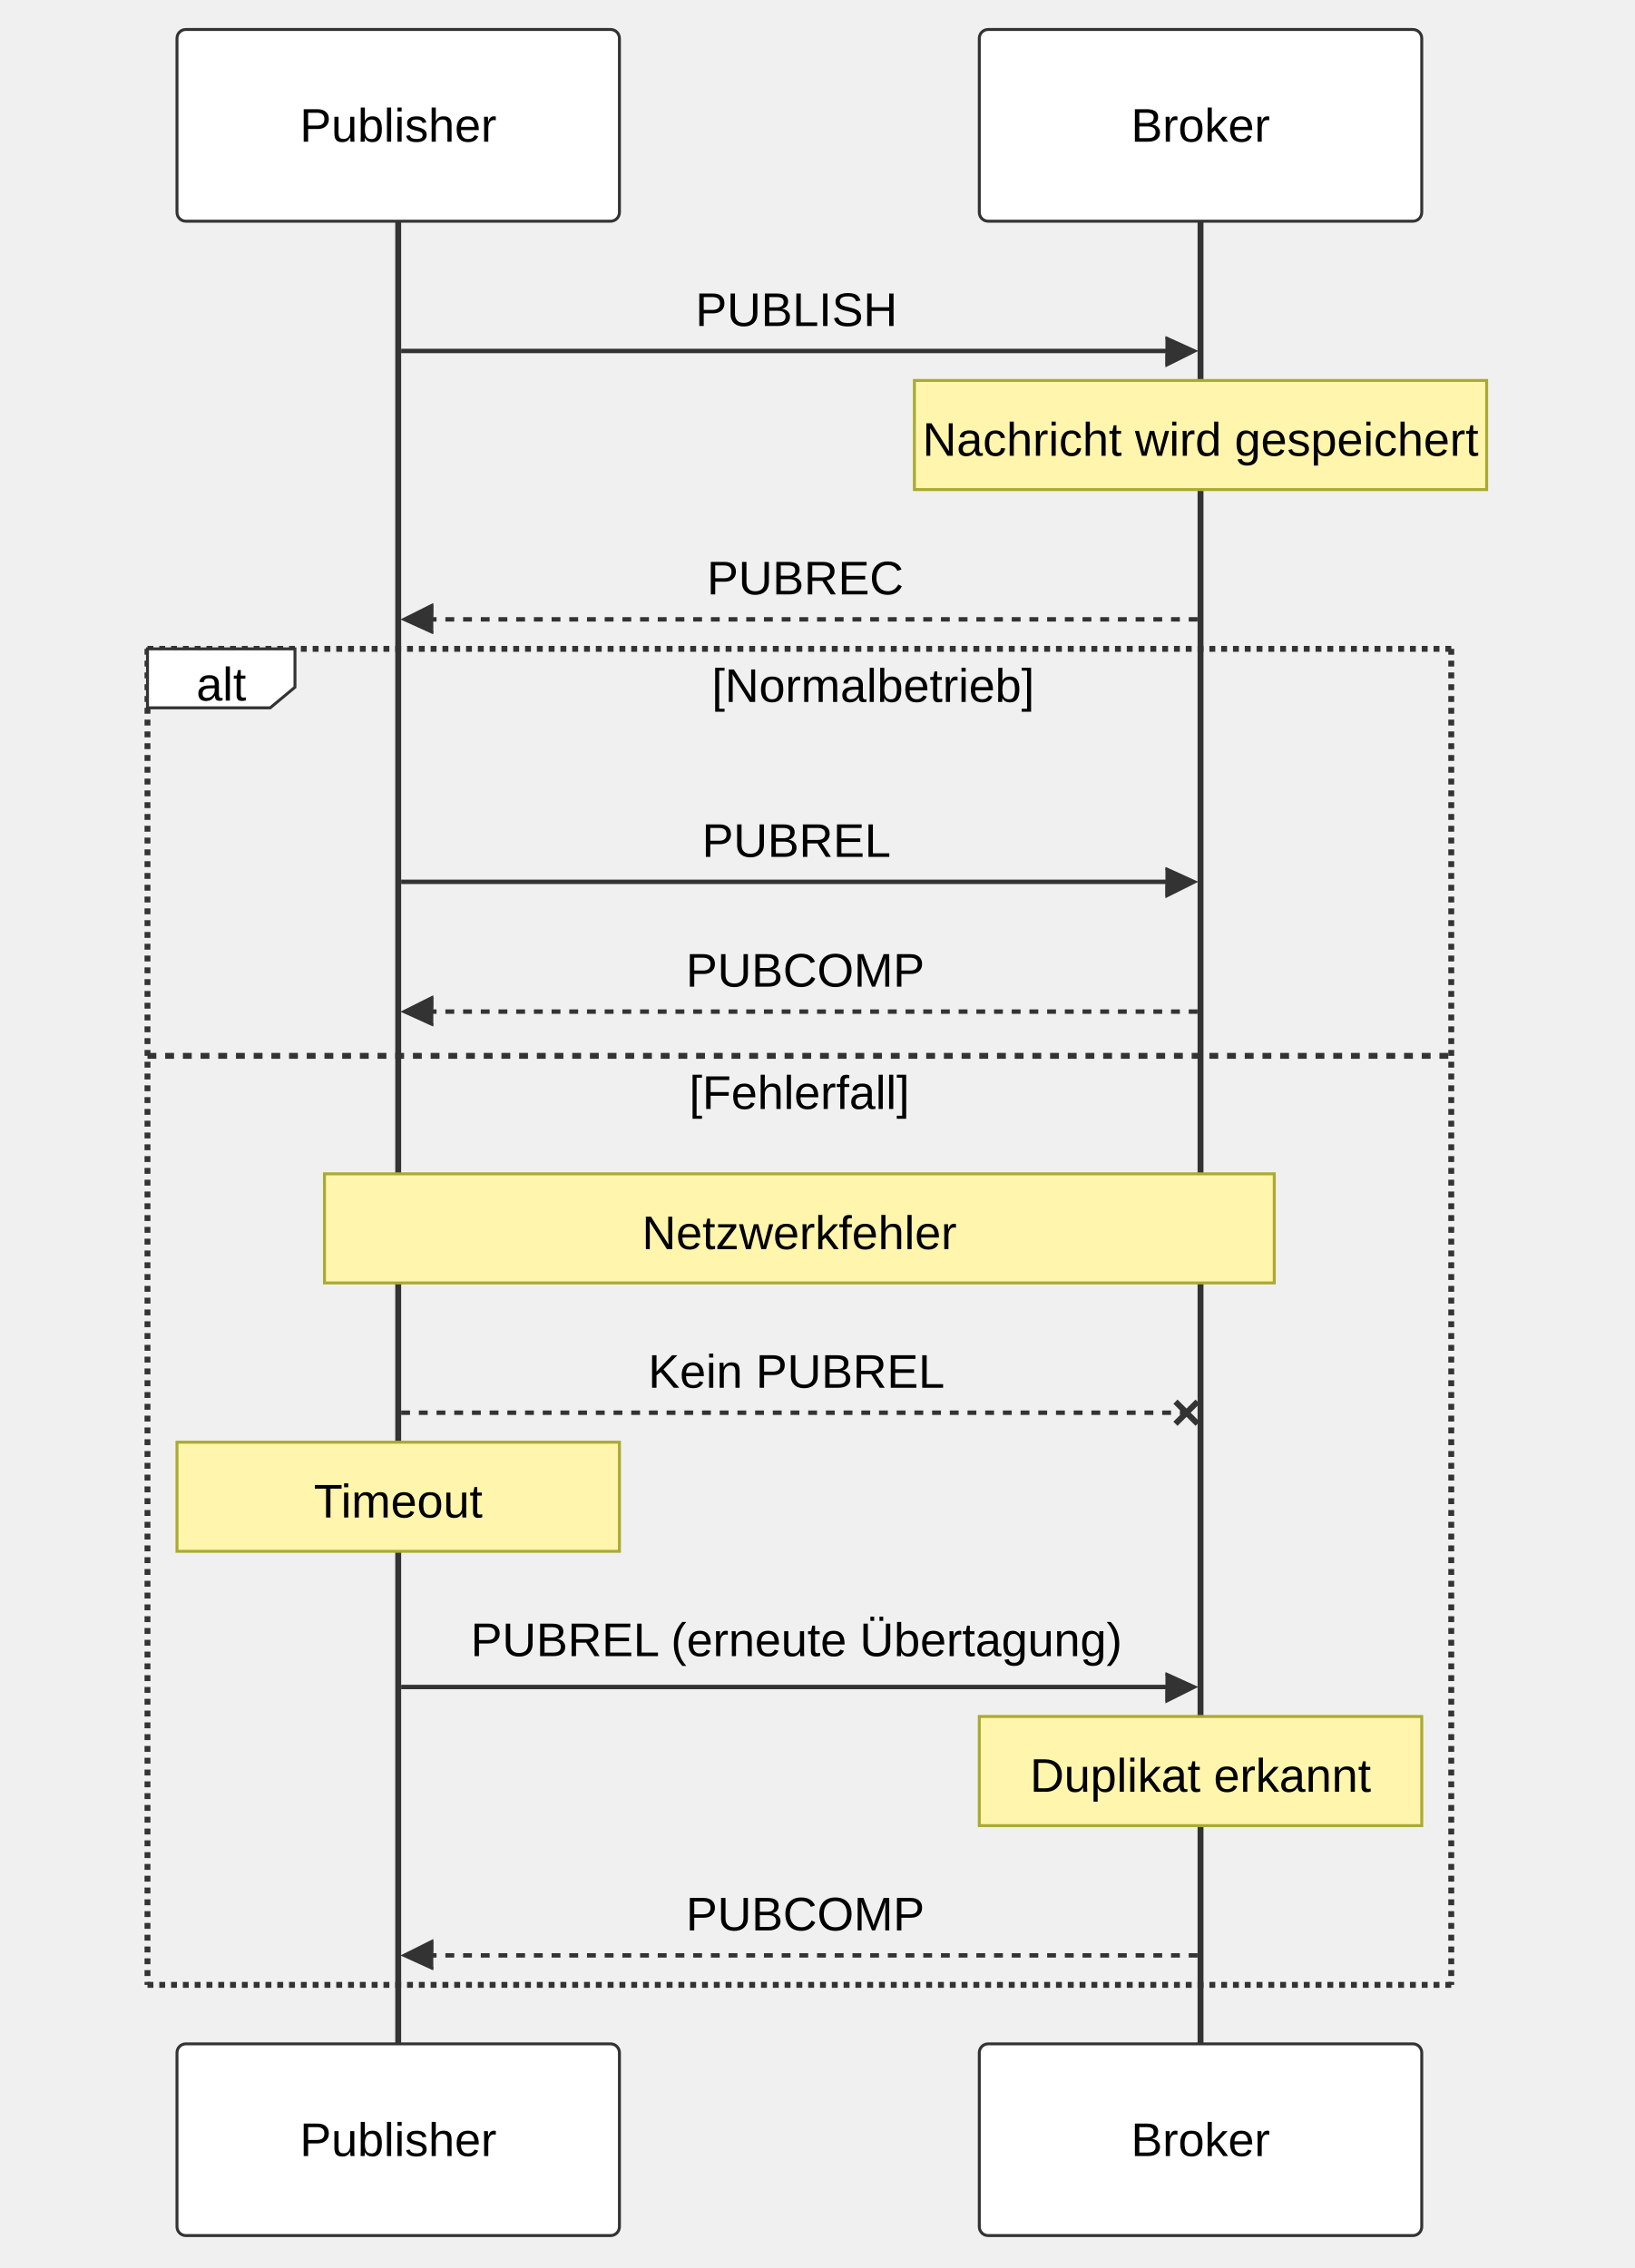
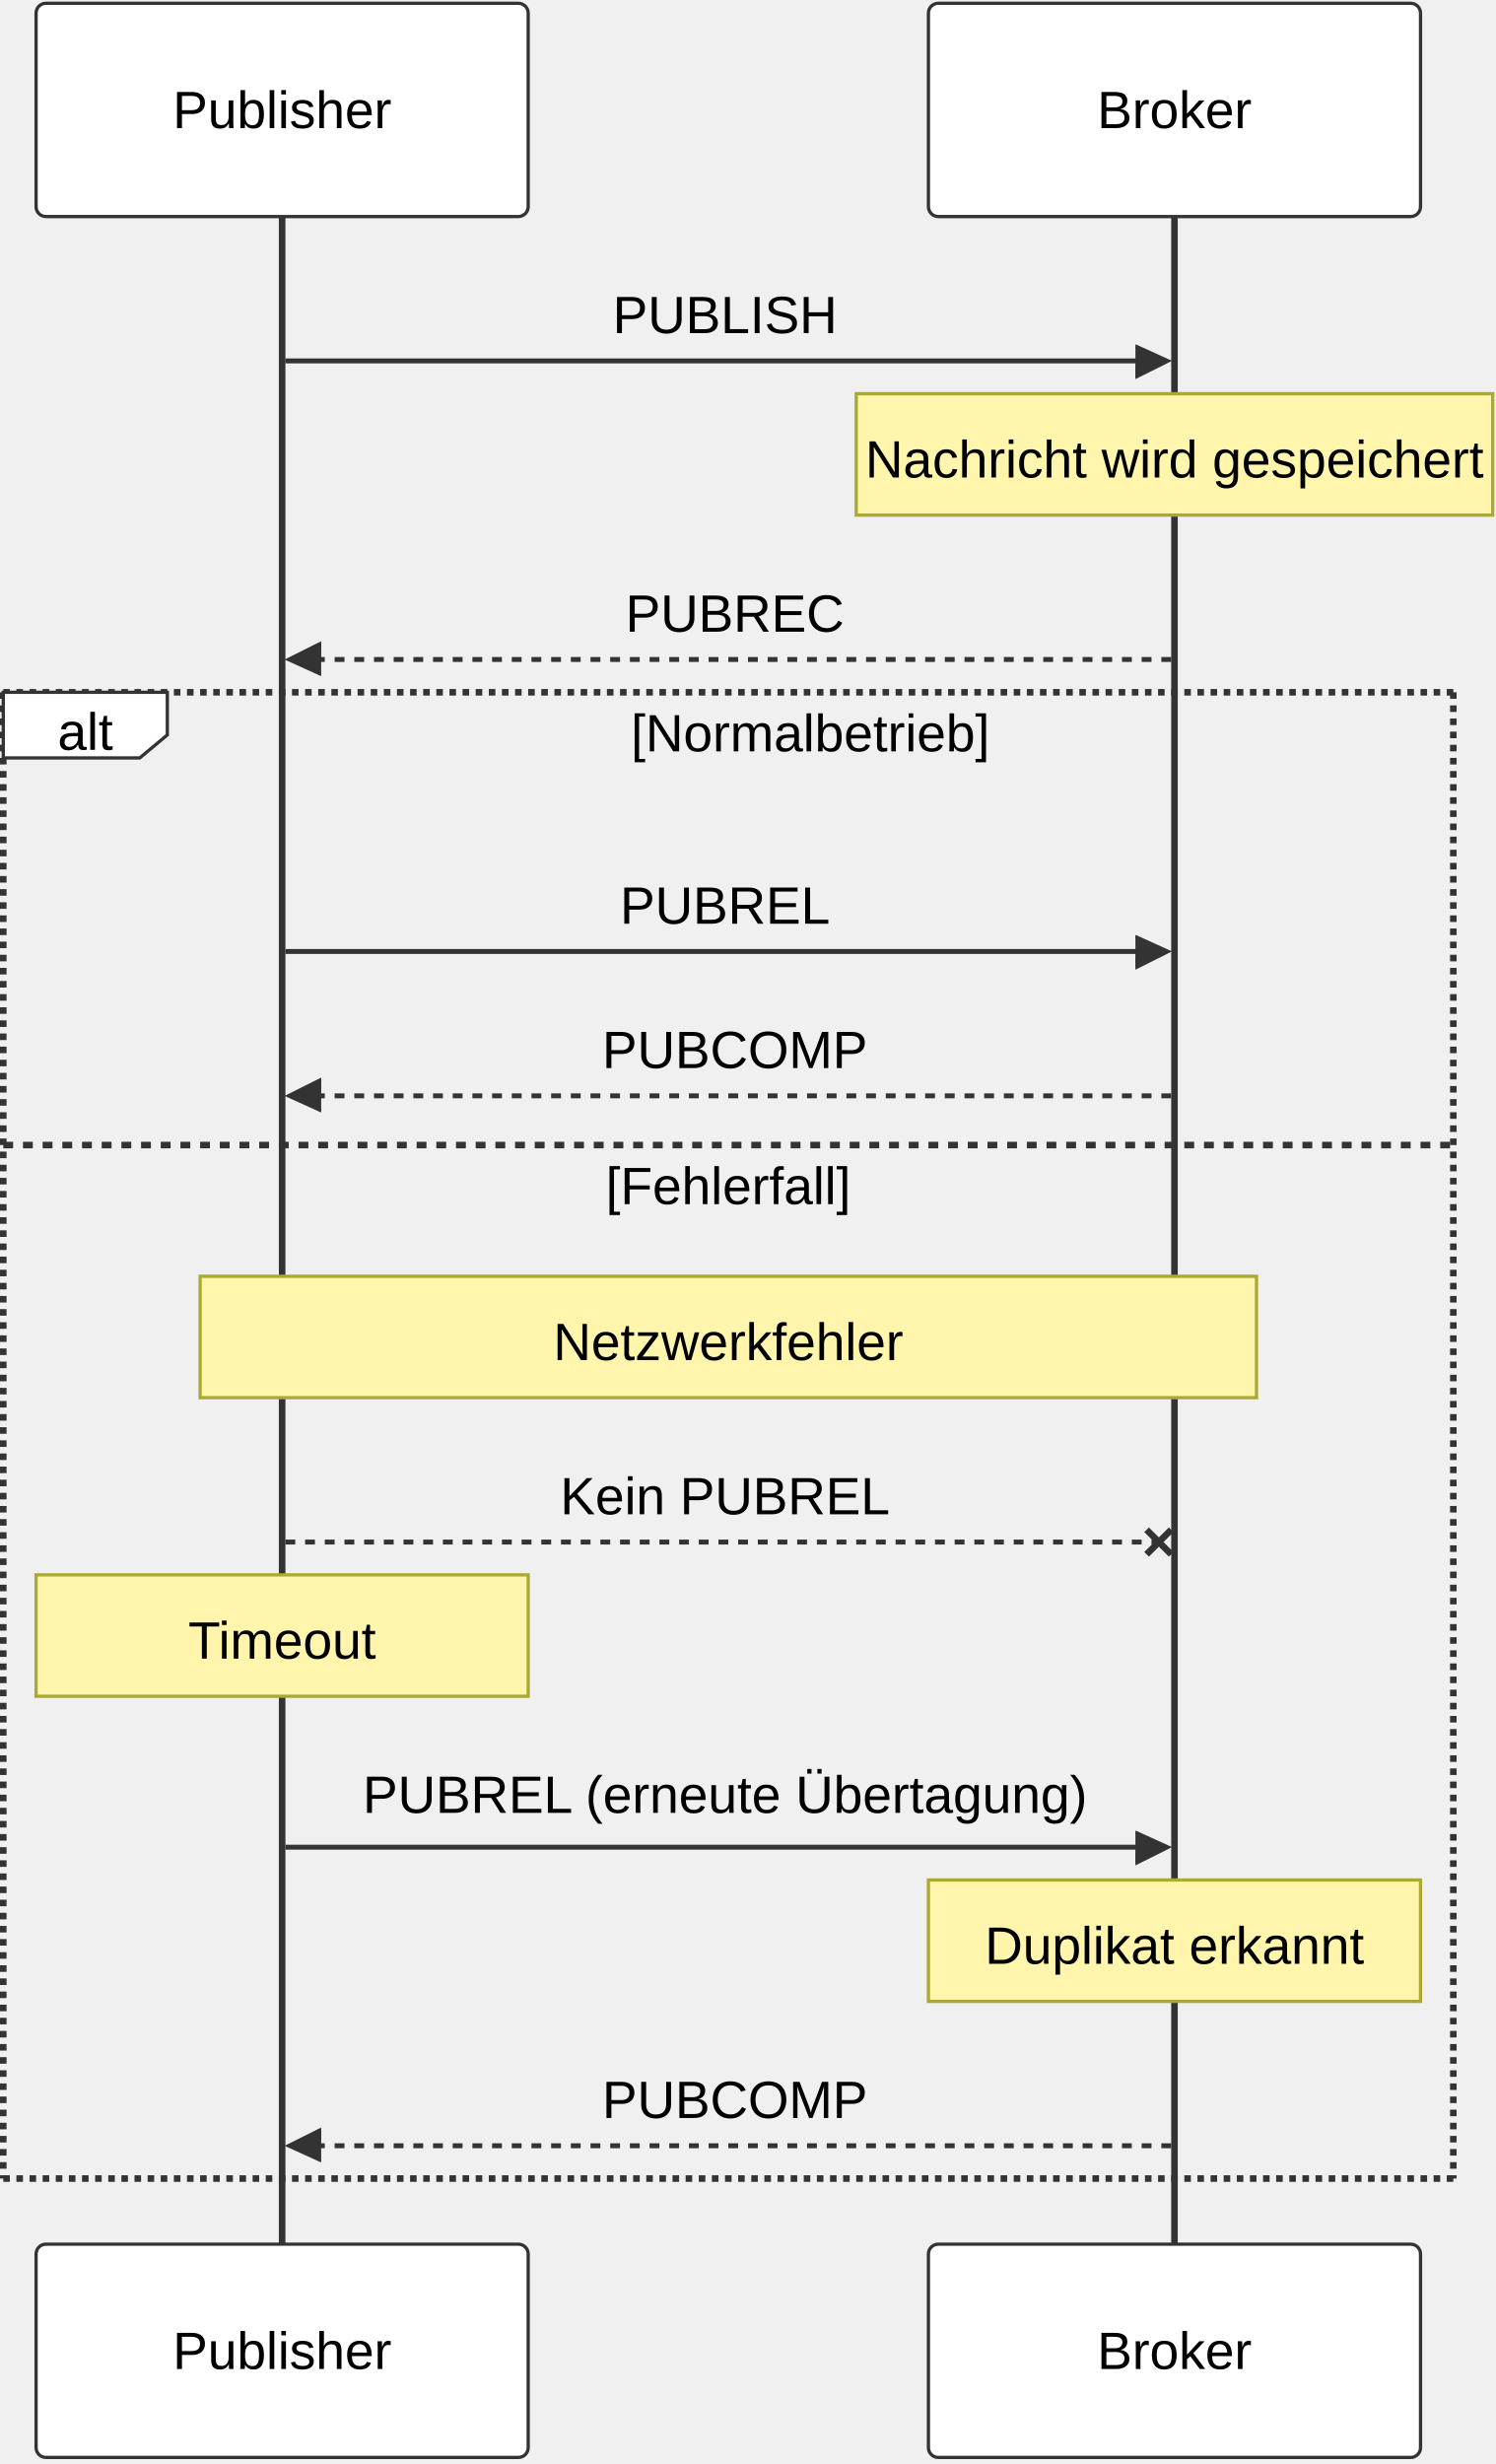
- <svg xmlns="http://www.w3.org/2000/svg" id="my-svg" width="100%" style="max-width: 554px; background-color: white;" viewBox="-60 -10 554 769" role="graphics-document document" aria-roledescription="sequence">
+ <svg xmlns="http://www.w3.org/2000/svg" id="my-svg" width="100%" style="max-width: 456px; background-color: white;" viewBox="-11 -1 456 751" role="graphics-document document" aria-roledescription="sequence">
  <g>
    <rect x="272" y="683" fill="#eaeaea" stroke="#666" width="150" height="65" name="Broker" rx="3" ry="3" class="actor actor-bottom" />
    <text x="347" y="715.5" dominant-baseline="central" alignment-baseline="central" class="actor actor-box" style="text-anchor: middle; font-size: 16px; font-weight: 400;">
      <tspan x="347" dy="0">Broker</tspan>
    </text>
  </g>
  <g>
    <rect x="0" y="683" fill="#eaeaea" stroke="#666" width="150" height="65" name="Client" rx="3" ry="3" class="actor actor-bottom" />
    <text x="75" y="715.5" dominant-baseline="central" alignment-baseline="central" class="actor actor-box" style="text-anchor: middle; font-size: 16px; font-weight: 400;">
      <tspan x="75" dy="0">Publisher</tspan>
    </text>
  </g>
  <g>
    <line id="actor1" x1="347" y1="65" x2="347" y2="683" class="actor-line 200" stroke-width="0.5px" stroke="#999" name="Broker" data-et="life-line" data-id="Broker" />
    <g id="root-1" data-et="participant" data-type="participant" data-id="Broker">
      <rect x="272" y="0" fill="#eaeaea" stroke="#666" width="150" height="65" name="Broker" rx="3" ry="3" class="actor actor-top" />
      <text x="347" y="32.5" dominant-baseline="central" alignment-baseline="central" class="actor actor-box" style="text-anchor: middle; font-size: 16px; font-weight: 400;">
        <tspan x="347" dy="0">Broker</tspan>
      </text>
    </g>
  </g>
  <g>
    <line id="actor0" x1="75" y1="65" x2="75" y2="683" class="actor-line 200" stroke-width="0.5px" stroke="#999" name="Client" data-et="life-line" data-id="Client" />
    <g id="root-0" data-et="participant" data-type="participant" data-id="Client">
      <rect x="0" y="0" fill="#eaeaea" stroke="#666" width="150" height="65" name="Client" rx="3" ry="3" class="actor actor-top" />
      <text x="75" y="32.5" dominant-baseline="central" alignment-baseline="central" class="actor actor-box" style="text-anchor: middle; font-size: 16px; font-weight: 400;">
        <tspan x="75" dy="0">Publisher</tspan>
      </text>
    </g>
  </g>
  <style>#my-svg{font-family:"trebuchet ms",verdana,arial,sans-serif;font-size:16px;fill:#333;}@keyframes edge-animation-frame{from{stroke-dashoffset:0;}}@keyframes dash{to{stroke-dashoffset:0;}}#my-svg .edge-animation-slow{stroke-dasharray:9,5!important;stroke-dashoffset:900;animation:dash 50s linear infinite;stroke-linecap:round;}#my-svg .edge-animation-fast{stroke-dasharray:9,5!important;stroke-dashoffset:900;animation:dash 20s linear infinite;stroke-linecap:round;}#my-svg .error-icon{fill:hsl(220.588, 100%, 98.333%);}#my-svg .error-text{fill:rgb(8.5, 5.75, 0);stroke:rgb(8.5, 5.75, 0);}#my-svg .edge-thickness-normal{stroke-width:1px;}#my-svg .edge-thickness-thick{stroke-width:3.5px;}#my-svg .edge-pattern-solid{stroke-dasharray:0;}#my-svg .edge-thickness-invisible{stroke-width:0;fill:none;}#my-svg .edge-pattern-dashed{stroke-dasharray:3;}#my-svg .edge-pattern-dotted{stroke-dasharray:2;}#my-svg .marker{fill:#0b0b0b;stroke:#0b0b0b;}#my-svg .marker.cross{stroke:#0b0b0b;}#my-svg svg{font-family:"trebuchet ms",verdana,arial,sans-serif;font-size:16px;}#my-svg p{margin:0;}#my-svg .actor{stroke:#333333;fill:#ffffff;stroke-width:1;}#my-svg rect.actor.outer-path[data-look="neo"]{filter:drop-shadow( 1px 2px 2px rgba(185,185,185,1));}#my-svg rect.note[data-look="neo"]{stroke:#aaaa33;fill:#fff5ad;filter:drop-shadow( 1px 2px 2px rgba(185,185,185,1));}#my-svg text.actor&gt;tspan{fill:#000000;stroke:none;}#my-svg .actor-line{stroke:#333333;}#my-svg .innerArc{stroke-width:1.5;stroke-dasharray:none;}#my-svg .messageLine0{stroke-width:1.5;stroke-dasharray:none;stroke:#333333;}#my-svg .messageLine1{stroke-width:1.5;stroke-dasharray:2,2;stroke:#333333;}#my-svg [id$="-arrowhead"] path{fill:#333333;stroke:#333333;}#my-svg .sequenceNumber{fill:#ffffff;}#my-svg [id$="-sequencenumber"]{fill:#333333;}#my-svg [id$="-crosshead"] path{fill:#333333;stroke:#333333;}#my-svg .messageText{fill:#000000;stroke:none;}#my-svg .labelBox{stroke:#333333;fill:#ffffff;filter:none;}#my-svg .labelText,#my-svg .labelText&gt;tspan{fill:#000000;stroke:none;}#my-svg .loopText,#my-svg .loopText&gt;tspan{fill:#000000;stroke:none;}#my-svg .sectionTitle,#my-svg .sectionTitle&gt;tspan{fill:#000000;stroke:none;}#my-svg .loopLine{stroke-width:2px;stroke-dasharray:2,2;stroke:#333333;fill:#333333;}#my-svg .note{stroke:#aaaa33;fill:#fff5ad;}#my-svg .noteText,#my-svg .noteText&gt;tspan{fill:#000000;stroke:none;font-weight:normal;}#my-svg .activation0{fill:#f4f4f4;stroke:#666666;}#my-svg .activation1{fill:#f4f4f4;stroke:#666666;}#my-svg .activation2{fill:#f4f4f4;stroke:#666666;}#my-svg .actorPopupMenu{position:absolute;}#my-svg .actorPopupMenuPanel{position:absolute;fill:#ffffff;box-shadow:0px 8px 16px 0px rgba(0,0,0,0.2);filter:drop-shadow(3px 5px 2px rgb(0 0 0 / 0.4));}#my-svg .actor-man circle,#my-svg line{fill:#ffffff;stroke-width:2px;}#my-svg g rect.rect{filter:drop-shadow( 1px 2px 2px rgba(185,185,185,1));stroke:hsl(40.588, 60%, 83.333%);}#my-svg .node .neo-node{stroke:hsl(40.588, 60%, 83.333%);}#my-svg [data-look="neo"].node rect,#my-svg [data-look="neo"].cluster rect,#my-svg [data-look="neo"].node polygon{stroke:url(#my-svg-gradient);filter:drop-shadow( 1px 2px 2px rgba(185,185,185,1));}#my-svg [data-look="neo"].swimlane.cluster rect{filter:none;}#my-svg [data-look="neo"].node path{stroke:url(#my-svg-gradient);stroke-width:1px;}#my-svg [data-look="neo"].node .outer-path{filter:drop-shadow( 1px 2px 2px rgba(185,185,185,1));}#my-svg [data-look="neo"].node .neo-line path{stroke:hsl(40.588, 60%, 83.333%);filter:none;}#my-svg [data-look="neo"].node circle{stroke:url(#my-svg-gradient);filter:drop-shadow( 1px 2px 2px rgba(185,185,185,1));}#my-svg [data-look="neo"].node circle .state-start{fill:#000000;}#my-svg [data-look="neo"].icon-shape .icon{fill:url(#my-svg-gradient);filter:drop-shadow( 1px 2px 2px rgba(185,185,185,1));}#my-svg [data-look="neo"].icon-shape .icon-neo path{stroke:url(#my-svg-gradient);filter:drop-shadow( 1px 2px 2px rgba(185,185,185,1));}#my-svg :root{--mermaid-font-family:"trebuchet ms",verdana,arial,sans-serif;}</style>
  <g />
  <defs>
    <symbol id="my-svg-computer" width="24" height="24">
      <path transform="scale(.5)" d="M2 2v13h20v-13h-20zm18 11h-16v-9h16v9zm-10.228 6l.466-1h3.524l.467 1h-4.457zm14.228 3h-24l2-6h2.104l-1.33 4h18.45l-1.297-4h2.073l2 6zm-5-10h-14v-7h14v7z" />
    </symbol>
  </defs>
  <defs>
    <symbol id="my-svg-database" fill-rule="evenodd" clip-rule="evenodd">
      <path transform="scale(.5)" d="M12.258.001l.256.004.255.005.253.008.251.01.249.012.247.015.246.016.242.019.241.02.239.023.236.024.233.027.231.028.229.031.225.032.223.034.22.036.217.038.214.04.211.041.208.043.205.045.201.046.198.048.194.05.191.051.187.053.183.054.18.056.175.057.172.059.168.06.163.061.16.063.155.064.15.066.074.033.073.033.071.034.07.034.069.035.068.035.067.035.066.035.064.036.064.036.062.036.06.036.06.037.058.037.058.037.055.038.055.038.053.038.052.038.051.039.05.039.048.039.047.039.045.04.044.04.043.04.041.04.04.041.039.041.037.041.036.041.034.041.033.042.032.042.03.042.029.042.027.042.026.043.024.043.023.043.021.043.02.043.018.044.017.043.015.044.013.044.012.044.011.045.009.044.007.045.006.045.004.045.002.045.001.045v17l-.001.045-.002.045-.004.045-.006.045-.007.045-.009.044-.011.045-.012.044-.013.044-.015.044-.017.043-.018.044-.02.043-.021.043-.023.043-.024.043-.026.043-.027.042-.029.042-.03.042-.032.042-.033.042-.034.041-.036.041-.037.041-.039.041-.04.041-.041.04-.043.04-.044.04-.045.04-.047.039-.048.039-.05.039-.051.039-.052.038-.053.038-.055.038-.055.038-.058.037-.058.037-.06.037-.06.036-.062.036-.064.036-.064.036-.066.035-.067.035-.068.035-.069.035-.07.034-.071.034-.073.033-.074.033-.15.066-.155.064-.16.063-.163.061-.168.06-.172.059-.175.057-.18.056-.183.054-.187.053-.191.051-.194.05-.198.048-.201.046-.205.045-.208.043-.211.041-.214.04-.217.038-.22.036-.223.034-.225.032-.229.031-.231.028-.233.027-.236.024-.239.023-.241.02-.242.019-.246.016-.247.015-.249.012-.251.01-.253.008-.255.005-.256.004-.258.001-.258-.001-.256-.004-.255-.005-.253-.008-.251-.01-.249-.012-.247-.015-.245-.016-.243-.019-.241-.02-.238-.023-.236-.024-.234-.027-.231-.028-.228-.031-.226-.032-.223-.034-.22-.036-.217-.038-.214-.04-.211-.041-.208-.043-.204-.045-.201-.046-.198-.048-.195-.05-.19-.051-.187-.053-.184-.054-.179-.056-.176-.057-.172-.059-.167-.06-.164-.061-.159-.063-.155-.064-.151-.066-.074-.033-.072-.033-.072-.034-.07-.034-.069-.035-.068-.035-.067-.035-.066-.035-.064-.036-.063-.036-.062-.036-.061-.036-.06-.037-.058-.037-.057-.037-.056-.038-.055-.038-.053-.038-.052-.038-.051-.039-.049-.039-.049-.039-.046-.039-.046-.04-.044-.04-.043-.04-.041-.04-.04-.041-.039-.041-.037-.041-.036-.041-.034-.041-.033-.042-.032-.042-.03-.042-.029-.042-.027-.042-.026-.043-.024-.043-.023-.043-.021-.043-.02-.043-.018-.044-.017-.043-.015-.044-.013-.044-.012-.044-.011-.045-.009-.044-.007-.045-.006-.045-.004-.045-.002-.045-.001-.045v-17l.001-.045.002-.045.004-.045.006-.045.007-.045.009-.044.011-.045.012-.044.013-.044.015-.044.017-.043.018-.044.02-.043.021-.043.023-.043.024-.043.026-.043.027-.042.029-.042.03-.042.032-.042.033-.042.034-.041.036-.041.037-.041.039-.041.04-.041.041-.04.043-.04.044-.04.046-.04.046-.039.049-.039.049-.039.051-.039.052-.038.053-.038.055-.038.056-.038.057-.037.058-.037.06-.037.061-.036.062-.036.063-.036.064-.036.066-.035.067-.035.068-.035.069-.035.07-.034.072-.034.072-.033.074-.033.151-.066.155-.064.159-.063.164-.061.167-.06.172-.059.176-.057.179-.056.184-.054.187-.053.19-.051.195-.05.198-.048.201-.046.204-.045.208-.043.211-.041.214-.04.217-.038.22-.036.223-.034.226-.032.228-.031.231-.028.234-.027.236-.024.238-.023.241-.02.243-.019.245-.016.247-.015.249-.012.251-.01.253-.008.255-.005.256-.004.258-.001.258.001zm-9.258 20.499v.01l.001.021.003.021.004.022.005.021.006.022.007.022.009.023.01.022.011.023.012.023.013.023.015.023.016.024.017.023.018.024.019.024.021.024.022.025.023.024.024.025.052.049.056.05.061.051.066.051.07.051.075.051.079.052.084.052.088.052.092.052.097.052.102.051.105.052.11.052.114.051.119.051.123.051.127.05.131.05.135.05.139.048.144.049.147.047.152.047.155.047.16.045.163.045.167.043.171.043.176.041.178.041.183.039.187.039.19.037.194.035.197.035.202.033.204.031.209.03.212.029.216.027.219.025.222.024.226.021.23.02.233.018.236.016.24.015.243.012.246.01.249.008.253.005.256.004.259.001.26-.001.257-.004.254-.005.25-.008.247-.011.244-.012.241-.014.237-.016.233-.018.231-.021.226-.021.224-.024.22-.026.216-.027.212-.028.21-.031.205-.031.202-.034.198-.034.194-.036.191-.037.187-.039.183-.04.179-.04.175-.042.172-.043.168-.044.163-.045.16-.046.155-.046.152-.047.148-.048.143-.049.139-.049.136-.05.131-.05.126-.05.123-.051.118-.052.114-.051.11-.052.106-.052.101-.052.096-.052.092-.052.088-.053.083-.051.079-.052.074-.052.07-.051.065-.051.06-.051.056-.05.051-.05.023-.024.023-.025.021-.024.02-.024.019-.024.018-.024.017-.024.015-.023.014-.024.013-.023.012-.023.01-.023.01-.022.008-.022.006-.022.006-.022.004-.022.004-.021.001-.021.001-.021v-4.127l-.077.055-.08.053-.083.054-.085.053-.087.052-.09.052-.093.051-.095.05-.097.05-.1.049-.102.049-.105.048-.106.047-.109.047-.111.046-.114.045-.115.045-.118.044-.12.043-.122.042-.124.042-.126.041-.128.04-.13.04-.132.038-.134.038-.135.037-.138.037-.139.035-.142.035-.143.034-.144.033-.147.032-.148.031-.15.03-.151.03-.153.029-.154.027-.156.027-.158.026-.159.025-.161.024-.162.023-.163.022-.165.021-.166.02-.167.019-.169.018-.169.017-.171.016-.173.015-.173.014-.175.013-.175.012-.177.011-.178.01-.179.008-.179.008-.181.006-.182.005-.182.004-.184.003-.184.002h-.37l-.184-.002-.184-.003-.182-.004-.182-.005-.181-.006-.179-.008-.179-.008-.178-.01-.176-.011-.176-.012-.175-.013-.173-.014-.172-.015-.171-.016-.17-.017-.169-.018-.167-.019-.166-.02-.165-.021-.163-.022-.162-.023-.161-.024-.159-.025-.157-.026-.156-.027-.155-.027-.153-.029-.151-.03-.15-.03-.148-.031-.146-.032-.145-.033-.143-.034-.141-.035-.14-.035-.137-.037-.136-.037-.134-.038-.132-.038-.13-.04-.128-.04-.126-.041-.124-.042-.122-.042-.12-.044-.117-.043-.116-.045-.113-.045-.112-.046-.109-.047-.106-.047-.105-.048-.102-.049-.1-.049-.097-.05-.095-.05-.093-.052-.09-.051-.087-.052-.085-.053-.083-.054-.08-.054-.077-.054v4.127zm0-5.654v.011l.001.021.003.021.004.021.005.022.006.022.007.022.009.022.01.022.011.023.012.023.013.023.015.024.016.023.017.024.018.024.019.024.021.024.022.024.023.025.024.024.052.05.056.05.061.05.066.051.07.051.075.052.079.051.084.052.088.052.092.052.097.052.102.052.105.052.11.051.114.051.119.052.123.05.127.051.131.05.135.049.139.049.144.048.147.048.152.047.155.046.16.045.163.045.167.044.171.042.176.042.178.04.183.04.187.038.19.037.194.036.197.034.202.033.204.032.209.03.212.028.216.027.219.025.222.024.226.022.23.02.233.018.236.016.24.014.243.012.246.01.249.008.253.006.256.003.259.001.26-.001.257-.003.254-.006.25-.008.247-.01.244-.012.241-.015.237-.016.233-.018.231-.02.226-.022.224-.024.22-.025.216-.027.212-.029.21-.03.205-.032.202-.033.198-.035.194-.036.191-.037.187-.039.183-.039.179-.041.175-.042.172-.043.168-.044.163-.045.16-.045.155-.047.152-.047.148-.048.143-.048.139-.05.136-.049.131-.05.126-.051.123-.051.118-.051.114-.052.11-.052.106-.052.101-.052.096-.052.092-.052.088-.052.083-.052.079-.052.074-.051.07-.052.065-.051.06-.05.056-.051.051-.049.023-.025.023-.024.021-.025.02-.024.019-.024.018-.024.017-.024.015-.023.014-.023.013-.024.012-.022.01-.023.01-.023.008-.022.006-.022.006-.022.004-.021.004-.022.001-.021.001-.021v-4.139l-.077.054-.08.054-.083.054-.085.052-.087.053-.09.051-.093.051-.095.051-.097.05-.1.049-.102.049-.105.048-.106.047-.109.047-.111.046-.114.045-.115.044-.118.044-.12.044-.122.042-.124.042-.126.041-.128.04-.13.039-.132.039-.134.038-.135.037-.138.036-.139.036-.142.035-.143.033-.144.033-.147.033-.148.031-.15.03-.151.03-.153.028-.154.028-.156.027-.158.026-.159.025-.161.024-.162.023-.163.022-.165.021-.166.02-.167.019-.169.018-.169.017-.171.016-.173.015-.173.014-.175.013-.175.012-.177.011-.178.009-.179.009-.179.007-.181.007-.182.005-.182.004-.184.003-.184.002h-.37l-.184-.002-.184-.003-.182-.004-.182-.005-.181-.007-.179-.007-.179-.009-.178-.009-.176-.011-.176-.012-.175-.013-.173-.014-.172-.015-.171-.016-.17-.017-.169-.018-.167-.019-.166-.02-.165-.021-.163-.022-.162-.023-.161-.024-.159-.025-.157-.026-.156-.027-.155-.028-.153-.028-.151-.03-.15-.03-.148-.031-.146-.033-.145-.033-.143-.033-.141-.035-.14-.036-.137-.036-.136-.037-.134-.038-.132-.039-.13-.039-.128-.04-.126-.041-.124-.042-.122-.043-.12-.043-.117-.044-.116-.044-.113-.046-.112-.046-.109-.046-.106-.047-.105-.048-.102-.049-.1-.049-.097-.05-.095-.051-.093-.051-.09-.051-.087-.053-.085-.052-.083-.054-.08-.054-.077-.054v4.139zm0-5.666v.011l.001.02.003.022.004.021.005.022.006.021.007.022.009.023.01.022.011.023.012.023.013.023.015.023.016.024.017.024.018.023.019.024.021.025.022.024.023.024.024.025.052.05.056.05.061.05.066.051.07.051.075.052.079.051.084.052.088.052.092.052.097.052.102.052.105.051.11.052.114.051.119.051.123.051.127.05.131.05.135.05.139.049.144.048.147.048.152.047.155.046.16.045.163.045.167.043.171.043.176.042.178.04.183.04.187.038.19.037.194.036.197.034.202.033.204.032.209.03.212.028.216.027.219.025.222.024.226.021.23.02.233.018.236.017.24.014.243.012.246.01.249.008.253.006.256.003.259.001.26-.001.257-.003.254-.006.25-.008.247-.01.244-.013.241-.014.237-.016.233-.018.231-.02.226-.022.224-.024.22-.025.216-.027.212-.029.21-.03.205-.032.202-.033.198-.035.194-.036.191-.037.187-.039.183-.039.179-.041.175-.042.172-.043.168-.044.163-.045.16-.045.155-.047.152-.047.148-.048.143-.049.139-.049.136-.049.131-.051.126-.05.123-.051.118-.052.114-.051.11-.052.106-.052.101-.052.096-.052.092-.052.088-.052.083-.052.079-.052.074-.052.07-.051.065-.051.06-.051.056-.05.051-.049.023-.025.023-.025.021-.024.02-.024.019-.024.018-.024.017-.024.015-.023.014-.024.013-.023.012-.023.01-.022.01-.023.008-.022.006-.022.006-.022.004-.022.004-.021.001-.021.001-.021v-4.153l-.077.054-.08.054-.083.053-.085.053-.087.053-.09.051-.093.051-.095.051-.097.05-.1.049-.102.048-.105.048-.106.048-.109.046-.111.046-.114.046-.115.044-.118.044-.12.043-.122.043-.124.042-.126.041-.128.04-.13.039-.132.039-.134.038-.135.037-.138.036-.139.036-.142.034-.143.034-.144.033-.147.032-.148.032-.15.03-.151.03-.153.028-.154.028-.156.027-.158.026-.159.024-.161.024-.162.023-.163.023-.165.021-.166.02-.167.019-.169.018-.169.017-.171.016-.173.015-.173.014-.175.013-.175.012-.177.01-.178.01-.179.009-.179.007-.181.006-.182.006-.182.004-.184.003-.184.001-.185.001-.185-.001-.184-.001-.184-.003-.182-.004-.182-.006-.181-.006-.179-.007-.179-.009-.178-.01-.176-.01-.176-.012-.175-.013-.173-.014-.172-.015-.171-.016-.17-.017-.169-.018-.167-.019-.166-.02-.165-.021-.163-.023-.162-.023-.161-.024-.159-.024-.157-.026-.156-.027-.155-.028-.153-.028-.151-.03-.15-.03-.148-.032-.146-.032-.145-.033-.143-.034-.141-.034-.14-.036-.137-.036-.136-.037-.134-.038-.132-.039-.13-.039-.128-.041-.126-.041-.124-.041-.122-.043-.12-.043-.117-.044-.116-.044-.113-.046-.112-.046-.109-.046-.106-.048-.105-.048-.102-.048-.1-.05-.097-.049-.095-.051-.093-.051-.09-.052-.087-.052-.085-.053-.083-.053-.08-.054-.077-.054v4.153zm8.74-8.179l-.257.004-.254.005-.25.008-.247.011-.244.012-.241.014-.237.016-.233.018-.231.021-.226.022-.224.023-.22.026-.216.027-.212.028-.21.031-.205.032-.202.033-.198.034-.194.036-.191.038-.187.038-.183.04-.179.041-.175.042-.172.043-.168.043-.163.045-.16.046-.155.046-.152.048-.148.048-.143.048-.139.049-.136.05-.131.05-.126.051-.123.051-.118.051-.114.052-.11.052-.106.052-.101.052-.096.052-.092.052-.088.052-.083.052-.079.052-.074.051-.07.052-.065.051-.06.05-.056.05-.051.05-.023.025-.023.024-.021.024-.02.025-.019.024-.018.024-.017.023-.015.024-.014.023-.013.023-.012.023-.01.023-.01.022-.008.022-.006.023-.006.021-.004.022-.004.021-.001.021-.001.021.001.021.001.021.004.021.004.022.006.021.006.023.008.022.01.022.01.023.012.023.013.023.014.023.015.024.017.023.018.024.019.024.02.025.021.024.023.024.023.025.051.05.056.05.06.05.065.051.07.052.074.051.079.052.083.052.088.052.092.052.096.052.101.052.106.052.11.052.114.052.118.051.123.051.126.051.131.05.136.05.139.049.143.048.148.048.152.048.155.046.16.046.163.045.168.043.172.043.175.042.179.041.183.04.187.038.191.038.194.036.198.034.202.033.205.032.21.031.212.028.216.027.22.026.224.023.226.022.231.021.233.018.237.016.241.014.244.012.247.011.25.008.254.005.257.004.26.001.26-.001.257-.004.254-.005.25-.008.247-.011.244-.012.241-.014.237-.016.233-.018.231-.021.226-.022.224-.023.22-.026.216-.027.212-.028.21-.031.205-.032.202-.033.198-.034.194-.036.191-.038.187-.038.183-.04.179-.041.175-.042.172-.043.168-.043.163-.045.16-.046.155-.046.152-.048.148-.048.143-.048.139-.049.136-.05.131-.05.126-.051.123-.051.118-.051.114-.052.11-.052.106-.052.101-.052.096-.052.092-.052.088-.052.083-.052.079-.052.074-.051.07-.052.065-.051.06-.05.056-.05.051-.05.023-.025.023-.024.021-.024.02-.025.019-.024.018-.024.017-.023.015-.024.014-.023.013-.023.012-.023.01-.023.01-.022.008-.022.006-.023.006-.021.004-.022.004-.021.001-.021.001-.021-.001-.021-.001-.021-.004-.021-.004-.022-.006-.021-.006-.023-.008-.022-.01-.022-.01-.023-.012-.023-.013-.023-.014-.023-.015-.024-.017-.023-.018-.024-.019-.024-.02-.025-.021-.024-.023-.024-.023-.025-.051-.05-.056-.05-.06-.05-.065-.051-.07-.052-.074-.051-.079-.052-.083-.052-.088-.052-.092-.052-.096-.052-.101-.052-.106-.052-.11-.052-.114-.052-.118-.051-.123-.051-.126-.051-.131-.05-.136-.05-.139-.049-.143-.048-.148-.048-.152-.048-.155-.046-.16-.046-.163-.045-.168-.043-.172-.043-.175-.042-.179-.041-.183-.04-.187-.038-.191-.038-.194-.036-.198-.034-.202-.033-.205-.032-.21-.031-.212-.028-.216-.027-.22-.026-.224-.023-.226-.022-.231-.021-.233-.018-.237-.016-.241-.014-.244-.012-.247-.011-.25-.008-.254-.005-.257-.004-.26-.001-.26.001z" />
    </symbol>
  </defs>
  <defs>
    <symbol id="my-svg-clock" width="24" height="24">
      <path transform="scale(.5)" d="M12 2c5.514 0 10 4.486 10 10s-4.486 10-10 10-10-4.486-10-10 4.486-10 10-10zm0-2c-6.627 0-12 5.373-12 12s5.373 12 12 12 12-5.373 12-12-5.373-12-12-12zm5.848 12.459c.202.038.202.333.001.372-1.907.361-6.045 1.111-6.547 1.111-.719 0-1.301-.582-1.301-1.301 0-.512.77-5.447 1.125-7.445.034-.192.312-.181.343.014l.985 6.238 5.394 1.011z" />
    </symbol>
  </defs>
  <defs>
    <marker id="my-svg-arrowhead" refX="7.9" refY="5" markerUnits="userSpaceOnUse" markerWidth="12" markerHeight="12" orient="auto-start-reverse">
      <path d="M -1 0 L 10 5 L 0 10 z" />
    </marker>
  </defs>
  <defs>
    <marker id="my-svg-crosshead" markerWidth="15" markerHeight="8" orient="auto" refX="4" refY="4.5">
      <path fill="none" stroke="#000000" stroke-width="1pt" d="M 1,2 L 6,7 M 6,2 L 1,7" style="stroke-dasharray: 0, 0;" />
    </marker>
  </defs>
  <defs>
    <marker id="my-svg-filled-head" refX="15.5" refY="7" markerWidth="20" markerHeight="28" orient="auto">
      <path d="M 18,7 L9,13 L14,7 L9,1 Z" />
    </marker>
  </defs>
  <defs>
    <marker id="my-svg-sequencenumber" refX="15" refY="15" markerWidth="60" markerHeight="40" orient="auto">
      <circle cx="15" cy="15" r="6" />
    </marker>
  </defs>
  <defs>
    <marker id="my-svg-solidTopArrowHead" refX="7.9" refY="7.25" markerUnits="userSpaceOnUse" markerWidth="12" markerHeight="12" orient="auto-start-reverse">
      <path d="M 0 0 L 10 8 L 0 8 z" />
    </marker>
  </defs>
  <defs>
    <marker id="my-svg-solidBottomArrowHead" refX="7.9" refY="0.75" markerUnits="userSpaceOnUse" markerWidth="12" markerHeight="12" orient="auto-start-reverse">
      <path d="M 0 0 L 10 0 L 0 8 z" />
    </marker>
  </defs>
  <defs>
    <marker id="my-svg-stickTopArrowHead" refX="7.5" refY="7" markerUnits="userSpaceOnUse" markerWidth="12" markerHeight="12" orient="auto-start-reverse">
      <path d="M 0 0 L 7 7" stroke="black" stroke-width="1.5" fill="none" />
    </marker>
  </defs>
  <defs>
    <marker id="my-svg-stickBottomArrowHead" refX="7.5" refY="0" markerUnits="userSpaceOnUse" markerWidth="12" markerHeight="12" orient="auto-start-reverse">
      <path d="M 0 7 L 7 0" stroke="black" stroke-width="1.5" fill="none" />
    </marker>
  </defs>
  <g data-et="note" data-id="i1">
    <rect x="250" y="119" fill="#EDF2AE" stroke="#666" width="194" height="37" class="note" />
    <text x="347" y="124" text-anchor="middle" dominant-baseline="middle" alignment-baseline="middle" class="noteText" dy="1em" style="font-size: 16px; font-weight: 400;">
      <tspan x="347">Nachricht wird gespeichert</tspan>
    </text>
  </g>
  <g data-et="note" data-id="i7">
    <rect x="50" y="388" fill="#EDF2AE" stroke="#666" width="322" height="37" class="note" />
    <text x="211" y="393" text-anchor="middle" dominant-baseline="middle" alignment-baseline="middle" class="noteText" dy="1em" style="font-size: 16px; font-weight: 400;">
      <tspan x="211">Netzwerkfehler</tspan>
    </text>
  </g>
  <g data-et="note" data-id="i9">
    <rect x="0" y="479" fill="#EDF2AE" stroke="#666" width="150" height="37" class="note" />
    <text x="75" y="484" text-anchor="middle" dominant-baseline="middle" alignment-baseline="middle" class="noteText" dy="1em" style="font-size: 16px; font-weight: 400;">
      <tspan x="75">Timeout</tspan>
    </text>
  </g>
  <g data-et="note" data-id="i11">
    <rect x="272" y="572" fill="#EDF2AE" stroke="#666" width="150" height="37" class="note" />
    <text x="347" y="577" text-anchor="middle" dominant-baseline="middle" alignment-baseline="middle" class="noteText" dy="1em" style="font-size: 16px; font-weight: 400;">
      <tspan x="347">Duplikat erkannt</tspan>
    </text>
  </g>
  <g data-et="control-structure" data-id="i13">
    <line x1="-10" y1="210" x2="432" y2="210" class="loopLine" />
    <line x1="432" y1="210" x2="432" y2="663" class="loopLine" />
    <line x1="-10" y1="663" x2="432" y2="663" class="loopLine" />
    <line x1="-10" y1="210" x2="-10" y2="663" class="loopLine" />
    <line x1="-10" y1="348" x2="432" y2="348" class="loopLine" style="stroke-dasharray: 3, 3;" />
    <polygon points="-10,210 40,210 40,223 31.6,230 -10,230" class="labelBox" />
    <text x="15" y="223" text-anchor="middle" dominant-baseline="middle" alignment-baseline="middle" class="labelText" style="font-size: 16px; font-weight: 400;">alt</text>
    <text x="236" y="228" text-anchor="middle" class="loopText" style="font-size: 16px; font-weight: 400;">
      <tspan x="236">[Normalbetrieb]</tspan>
    </text>
    <text x="211" y="366" text-anchor="middle" class="sectionTitle" style="font-size: 16px; font-weight: 400;">[Fehlerfall]</text>
  </g>
  <text x="210" y="80" text-anchor="middle" dominant-baseline="middle" alignment-baseline="middle" class="messageText" dy="1em" style="font-size: 16px; font-weight: 400;">PUBLISH</text>
  <line x1="76" y1="109" x2="343" y2="109" class="messageLine0" data-et="message" data-id="i0" data-from="Client" data-to="Broker" stroke-width="2" stroke="none" marker-end="url(#my-svg-arrowhead)" style="fill: none;" />
  <text x="213" y="171" text-anchor="middle" dominant-baseline="middle" alignment-baseline="middle" class="messageText" dy="1em" style="font-size: 16px; font-weight: 400;">PUBREC</text>
  <line x1="346" y1="200" x2="79" y2="200" class="messageLine1" data-et="message" data-id="i2" data-from="Broker" data-to="Client" stroke-width="2" stroke="none" marker-end="url(#my-svg-arrowhead)" style="stroke-dasharray: 3, 3; fill: none;" />
  <text x="210" y="260" text-anchor="middle" dominant-baseline="middle" alignment-baseline="middle" class="messageText" dy="1em" style="font-size: 16px; font-weight: 400;">PUBREL</text>
  <line x1="76" y1="289" x2="343" y2="289" class="messageLine0" data-et="message" data-id="i4" data-from="Client" data-to="Broker" stroke-width="2" stroke="none" marker-end="url(#my-svg-arrowhead)" style="fill: none;" />
  <text x="213" y="304" text-anchor="middle" dominant-baseline="middle" alignment-baseline="middle" class="messageText" dy="1em" style="font-size: 16px; font-weight: 400;">PUBCOMP</text>
  <line x1="346" y1="333" x2="79" y2="333" class="messageLine1" data-et="message" data-id="i5" data-from="Broker" data-to="Client" stroke-width="2" stroke="none" marker-end="url(#my-svg-arrowhead)" style="stroke-dasharray: 3, 3; fill: none;" />
  <text x="210" y="440" text-anchor="middle" dominant-baseline="middle" alignment-baseline="middle" class="messageText" dy="1em" style="font-size: 16px; font-weight: 400;">Kein PUBREL</text>
  <line x1="76" y1="469" x2="343" y2="469" class="messageLine1" data-et="message" data-id="i8" data-from="Client" data-to="Broker" stroke-width="2" stroke="none" marker-end="url(#my-svg-crosshead)" style="stroke-dasharray: 3, 3; fill: none;" />
  <text x="210" y="531" text-anchor="middle" dominant-baseline="middle" alignment-baseline="middle" class="messageText" dy="1em" style="font-size: 16px; font-weight: 400;">PUBREL (erneute Übertagung)</text>
  <line x1="76" y1="562" x2="343" y2="562" class="messageLine0" data-et="message" data-id="i10" data-from="Client" data-to="Broker" stroke-width="2" stroke="none" marker-end="url(#my-svg-arrowhead)" style="fill: none;" />
  <text x="213" y="624" text-anchor="middle" dominant-baseline="middle" alignment-baseline="middle" class="messageText" dy="1em" style="font-size: 16px; font-weight: 400;">PUBCOMP</text>
  <line x1="346" y1="653" x2="79" y2="653" class="messageLine1" data-et="message" data-id="i12" data-from="Broker" data-to="Client" stroke-width="2" stroke="none" marker-end="url(#my-svg-arrowhead)" style="stroke-dasharray: 3, 3; fill: none;" />
</svg>
